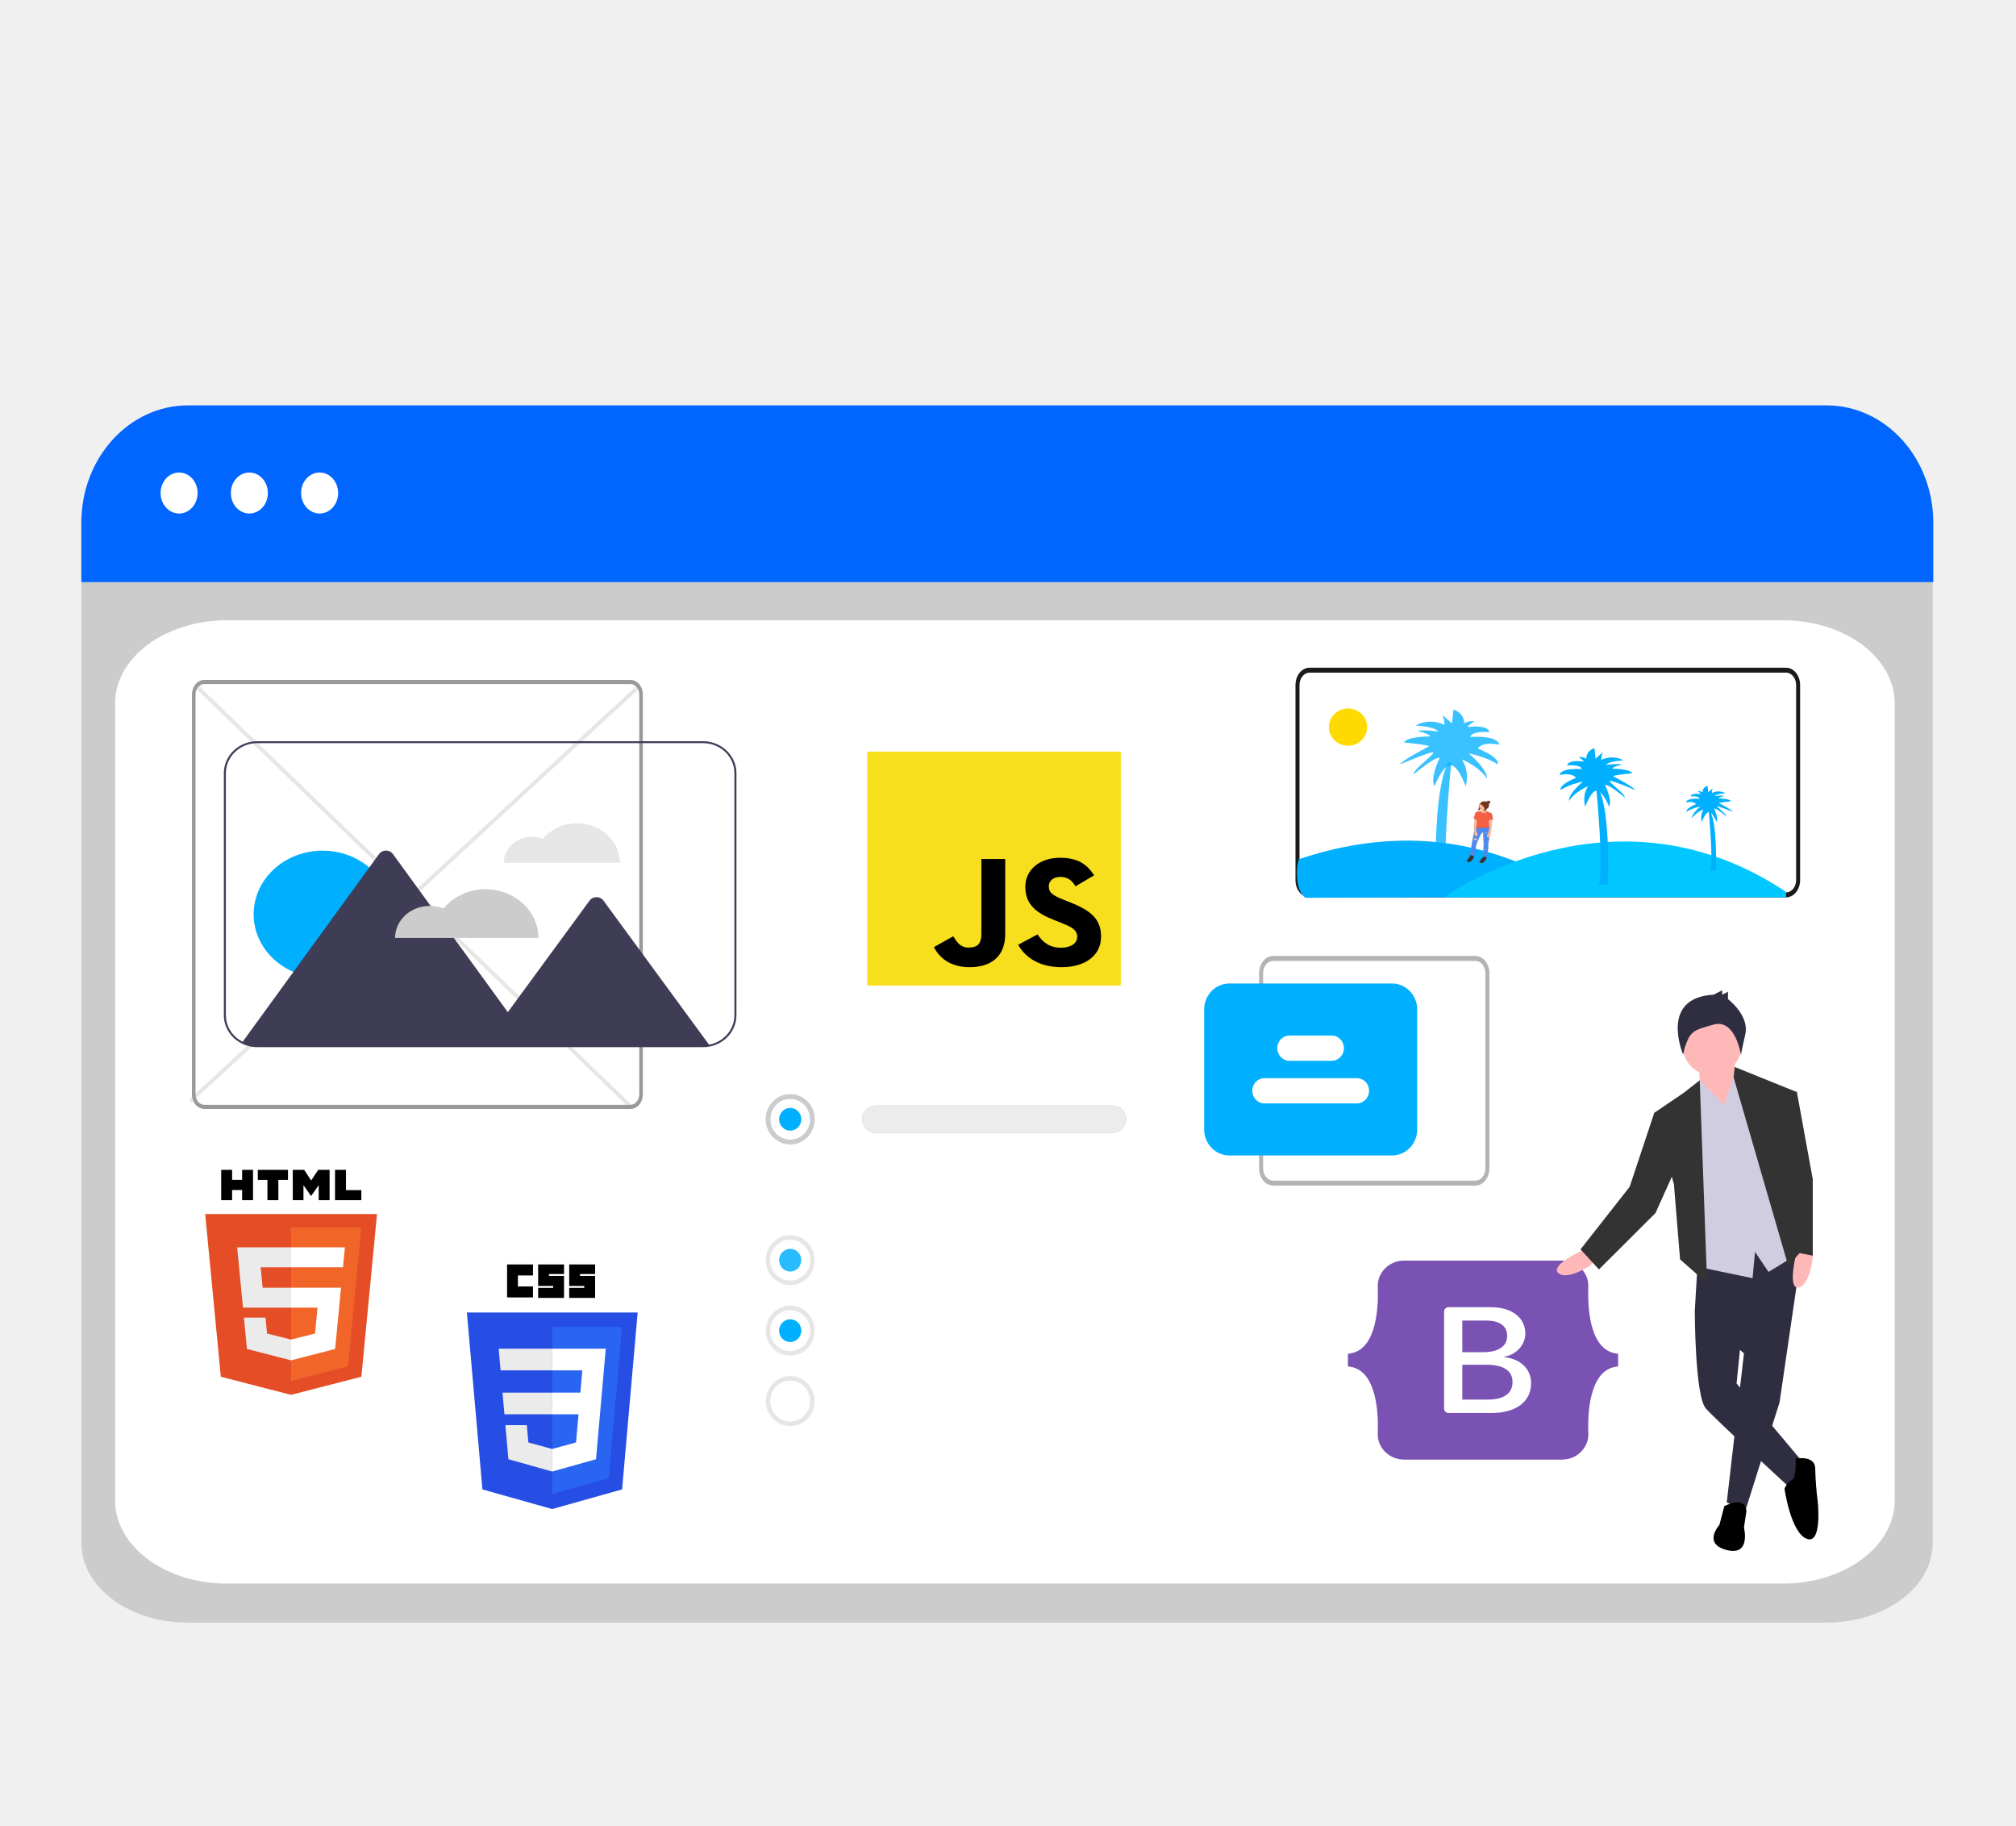
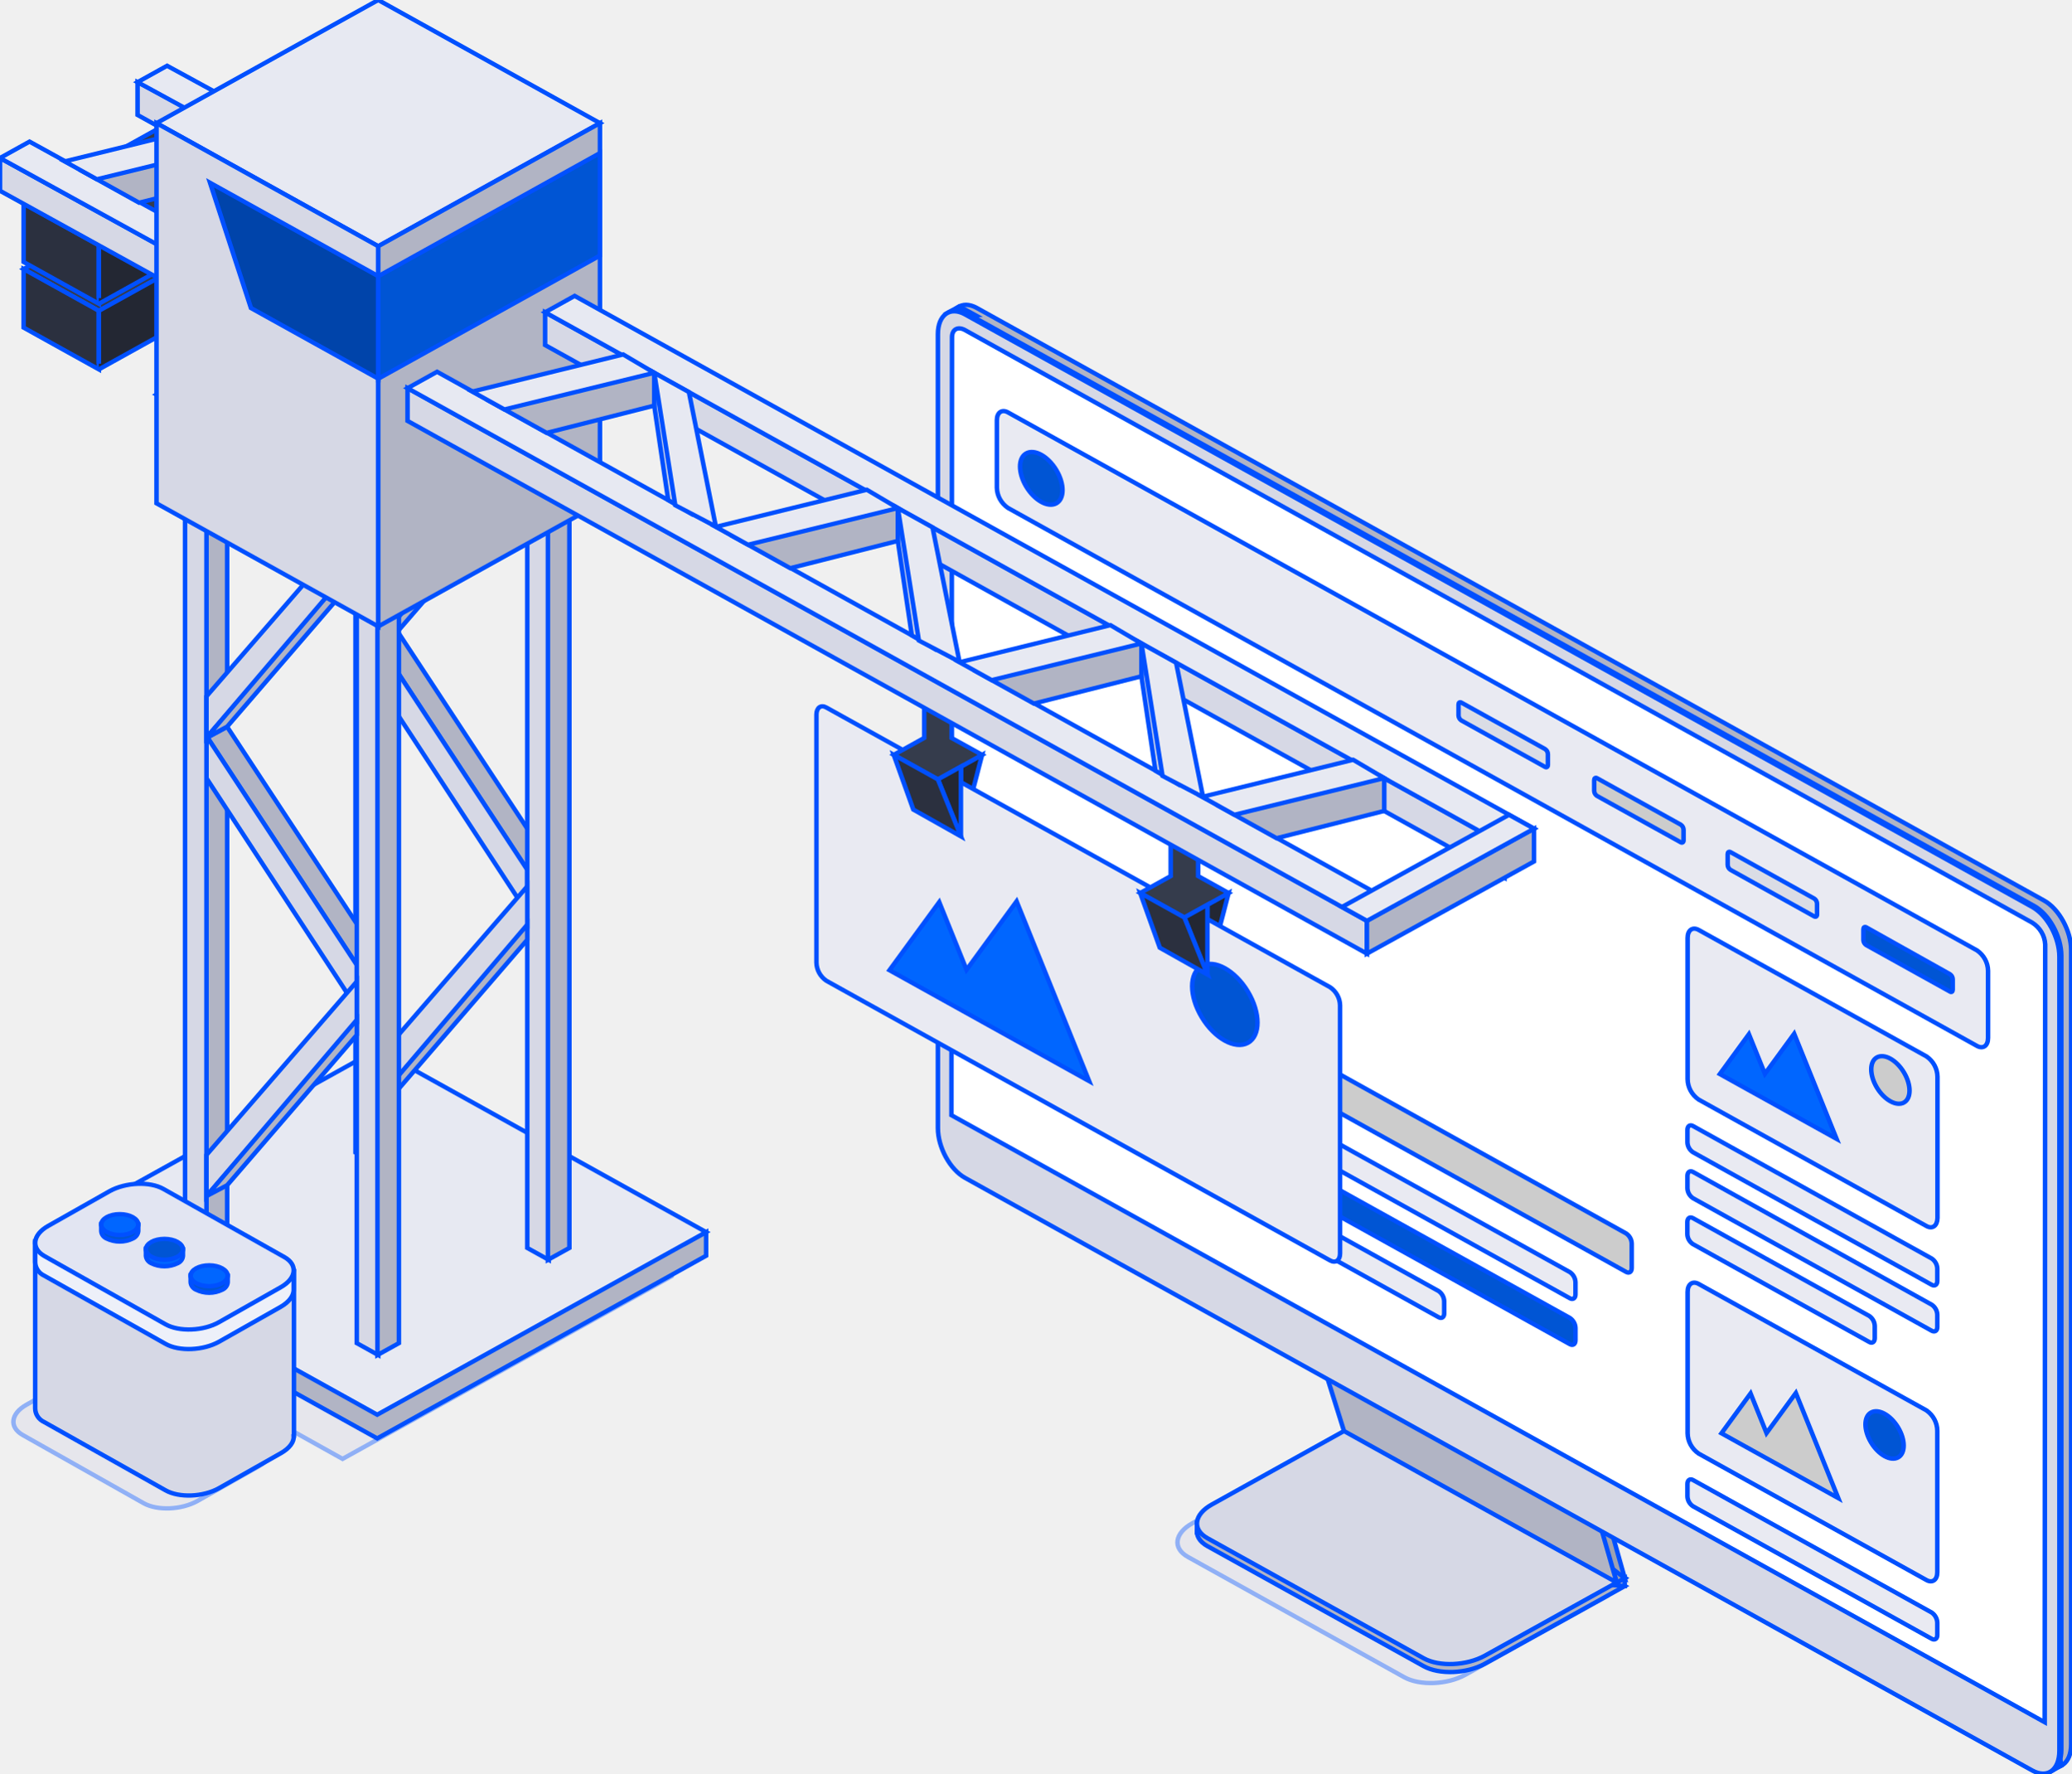
- <svg xmlns="http://www.w3.org/2000/svg" xmlns:xlink="http://www.w3.org/1999/xlink" width="762" height="689.787">
-   <style>.U{opacity:.1}.V{fill:#ccc}.W{fill:#fff}.X{fill:#e6e6e6}.Y{fill:#72351c}.Z{fill:#fdb797}.a{fill:#00b0ff}.b{fill:#f55f44}.c{fill:#ffb8b8}.d{fill:#2f2e41}</style>
-   <defs>
-     <linearGradient y2="215.689" x2="-515.22" y1="240.206" x1="-515.22" id="A" gradientUnits="userSpaceOnUse">
-       <stop offset="0" stop-color="gray" stop-opacity=".25" />
-       <stop offset=".54" stop-color="gray" stop-opacity=".12" />
-       <stop offset="1" stop-color="gray" stop-opacity=".1" />
-     </linearGradient>
-     <path id="B" d="M330.788 367.848a4.989 5.109 0 0 0 0 10.216h89.831a4.989 5.109 0 0 0 .163-10.216q-.082-.001-.163 0z" />
-     <path id="C" d="M298.683 382.433a9.228 9.45 0 1 1 9.228-9.45 9.238 9.461 0 0 1-9.228 9.45zm0-17.182a7.55 7.732 0 1 0 7.55 7.732 7.558 7.741 0 0 0-7.55-7.732z" />
-     <path id="D" d="M203.406 427.853h9.787v3.611h-5.694v.722h5.694v8.305h-9.787V436.7h5.694v-.722h-5.694z" />
-     <path id="E" d="M-517.557 222.888a.172.146 0 0 0 .135.146 2.696 2.295 0 0 1 1.041.443c.572.381-.609-.762-.609-.762l-.396.075-.161.124z" />
-     <path id="F" d="M-517.557 230.641l.604-.022.52.071h-.182z" />
-     <path id="G" d="M-513.487 228.156h.604l.52.044h-.182z" />
-     <path id="H" d="M-517.557 231.053h.604l.52.053h-.182z" />
-     <path id="I" d="M-513.451 228.156h.604l.52.044h-.172z" />
-   </defs>
-   <path d="M690.398 613.201H70.892A40.156 29.944 0 0 1 30.78 583.29V220.46a29.419 21.938 0 0 1 29.385-21.913h640.449a29.928 22.317 0 0 1 29.894 22.292V583.29a40.156 29.944 0 0 1-40.111 29.911z" class="V" />
-   <path d="M85.746 598.449h588.168a42.231 31.391 0 0 0 42.231-31.391V265.804a42.231 31.391 0 0 0-42.231-31.391H85.746a42.231 31.391 0 0 0-42.231 31.391v301.254a42.231 31.391 0 0 0 42.231 31.391z" class="W" />
-   <path d="M730.735 219.98h-700v-22.484a40.306 44.359 0 0 1 40.272-44.295h619.455a40.306 44.359 0 0 1 40.272 44.295z" fill="#06f" />
-   <g class="W">
-     <ellipse ry="7.75" rx="6.997" cy="186.315" cx="67.693" />
-     <ellipse ry="7.75" rx="6.997" cy="186.315" cx="94.251" />
-     <ellipse ry="7.75" rx="6.997" cy="186.315" cx="120.808" />
+ <svg xmlns="http://www.w3.org/2000/svg" width="1213.905" height="1039.37">
+   <style>.S{fill:#d6d8e5}.T{fill:#b1b4c4}.U{fill:#e7e9f2}.V{fill:#0055d4}.W{fill:#232733}.X{fill:#e9eaf2}.Y{fill:#353c4c}.Z{fill:#2b303f}</style>
+   <g stroke="#0050ff" transform="scale(2.650447 2.548645)">
+     <path d="M310.52 385.65L262.7 358c-3.45-2-3-5.47 1-7.77l31-17.89 60.3 34.87-31 17.89c-4 2.29-10 2.54-13.48.55z" opacity=".4" class="S" />
+     <g class="T">
+       <path d="M314.84 383.12L267 355.51c-3.44-2-3-5.47 1-7.77l31-17.89 60.32 34.83-31 17.89c-4.01 2.29-10.03 2.54-13.48.55z" />
+       <path d="M359.28 362.85l-2.79 1.61 2.79.22zm-94.59-12.49l2.86 1.19-2.86.67z" />
+     </g>
+     <path d="M314.84 381.3L267 353.68c-3.44-2-3-5.46 1-7.76L299 328l60.32 34.82-31 17.89c-4.01 2.29-10.03 2.58-13.48.59z" class="S" />
+     <g fill="#9ea1af">
+       <path d="M291.66 303.35l60.97 34.97 6.65 24.53-60.15-34.74z" />
+       <path d="M357.51 363.87l1.77-1-2.63-2.1z" />
+     </g>
+     <g class="T">
+       <path d="M289.74 304.28l60.97 34.97 6.8 24.62-60.31-34.83z" />
+       <path d="M452 405.61L216 269.35c-3.31-1.91-6-7-6-11.46V75.33c0-4.41 2.68-6.44 6-4.53l236 136.26c3.31 1.91 6 7 6 11.45v182.57c0 4.41-2.71 6.44-6 4.53z" />
+       <path d="M455.81 405.98l-1.13-7.75-1.49 9.26zM209.55 71.93l2.58-1.49 3.7 2.11-4 .58c-.06-.02-2.28-1.2-2.28-1.2z" />
+     </g>
+     <path d="M449.82 406.86l-236-136.26c-3.31-1.91-6-7-6-11.46V76.58c0-4.41 2.69-6.44 6-4.53l236 136.26c3.31 1.91 6 7 6 11.45v182.57c-.01 4.41-2.69 6.44-6 4.53z" fill="#e4e7f2" />
+     <path d="M449.4 407.09l-236-136.26c-3.31-1.91-6-7-6-11.45V76.82c0-4.41 2.68-6.44 6-4.53l236 136.26c3.31 1.91 6 7 6 11.45v182.56c0 4.44-2.69 6.44-6 4.53z" class="S" />
+     <path d="M452.15 396L210.39 256.42l.13-178.87c0-1.83 1.29-2.57 2.87-1.66l236 136.26a6.35 6.35 0 0 1 2.87 5z" fill="#fff" />
+     <path d="M437.18 240.5l-214.3-123.72a5.85 5.85 0 0 1-2.44-4.66V96.65c0-1.79 1.09-2.62 2.44-1.84l214.3 123.72a5.85 5.85 0 0 1 2.44 4.67v15.46c0 1.8-1.09 2.62-2.44 1.84zM426 281.91l-50.37-29.08a5.85 5.85 0 0 1-2.44-4.66v-32.51c0-1.8 1.09-2.62 2.44-1.84L426 242.9a5.83 5.83 0 0 1 2.44 4.66v32.51c-.04 1.79-1.13 2.62-2.44 1.84z" class="X" />
+     <path d="M359.61 292.47l-126.36-73a2.9 2.9 0 0 1-1.22-2.33v-5.59c0-.9.54-1.32 1.22-.93l126.36 73a2.93 2.93 0 0 1 1.22 2.33v5.6c0 .89-.55 1.31-1.22.92z" fill="#ccc" />
+     <path d="M347.17 298.53L233.61 233a2.94 2.94 0 0 1-1.22-2.33v-2.79c0-.9.55-1.31 1.22-.92l113.56 65.56a2.93 2.93 0 0 1 1.22 2.33v2.78c0 .87-.55 1.29-1.22.9z" class="X" />
+     <path d="M347.17 309.09l-113.56-65.56a2.93 2.93 0 0 1-1.22-2.33v-2.79c0-.89.55-1.31 1.22-.92l113.56 65.56a2.93 2.93 0 0 1 1.22 2.33v2.79c0 .9-.55 1.31-1.22.92z" class="V" />
+     <path d="M318.14 302.89l-84.53-48.8a2.93 2.93 0 0 1-1.22-2.33V249c0-.9.55-1.31 1.22-.93l84.53 48.8a3 3 0 0 1 1.22 2.34V302c0 .87-.55 1.28-1.22.89zm109.04-7.46l-52.81-30.49a2.9 2.9 0 0 1-1.22-2.33v-2.79c0-.9.54-1.31 1.22-.92l52.81 30.49a2.93 2.93 0 0 1 1.22 2.33v2.79c0 .9-.55 1.31-1.22.92zm0 10.57l-52.81-30.5a2.9 2.9 0 0 1-1.22-2.33v-2.78c0-.9.54-1.32 1.22-.93L427.18 300a2.91 2.91 0 0 1 1.22 2.33v2.78c0 .89-.55 1.27-1.22.89zm-13.83 2.57l-39-22.51a2.9 2.9 0 0 1-1.22-2.33V281c0-.9.54-1.31 1.22-.92l39 22.5a2.92 2.92 0 0 1 1.22 2.33v2.79c0 .85-.57 1.3-1.22.87zM426 363.31l-50.37-29.08a5.85 5.85 0 0 1-2.44-4.66v-32.51c0-1.79 1.09-2.62 2.44-1.84L426 324.3a5.85 5.85 0 0 1 2.4 4.7v32.51c0 1.75-1.09 2.58-2.4 1.8zm1.18 13.52l-52.81-30.49a2.9 2.9 0 0 1-1.22-2.33v-2.78c0-.9.54-1.32 1.22-.93l52.81 30.49a3 3 0 0 1 1.22 2.34v2.78c0 .9-.55 1.31-1.22.92z" class="X" />
+     <ellipse cx="230.26" cy="109.98" rx="3.83" ry="6.64" transform="rotate(330 230.271 109.981)" class="V" />
+     <path d="M341.68 176.35l-18.54-10.7a1.47 1.47 0 0 1-.61-1.17V162c0-.45.27-.66.61-.46l18.54 10.7a1.43 1.43 0 0 1 .61 1.16v2.46c0 .48-.29.69-.61.49z" fill="#dadce5" />
+     <path d="M371.68 193.68L353.14 183a1.46 1.46 0 0 1-.61-1.16v-2.46c0-.45.28-.66.61-.46l18.54 10.7a1.47 1.47 0 0 1 .61 1.17v2.46c0 .41-.29.62-.61.43z" fill="#ccc" />
+     <path d="M401.2 210.72L382.66 200a1.43 1.43 0 0 1-.61-1.16v-2.46c0-.45.27-.65.61-.46l18.54 10.7a1.47 1.47 0 0 1 .61 1.17v2.46c0 .46-.27.66-.61.47z" fill="#dadce5" />
+     <path d="M431.2 228l-18.53-10.7a1.47 1.47 0 0 1-.61-1.17v-2.46c0-.45.27-.65.61-.46L431.2 224a1.43 1.43 0 0 1 .61 1.16v2.46c0 .38-.27.62-.61.38z" class="V" />
+     <path d="M396.75 237.7l-6.47 9.21-3.54-9.11-6.43 9.16 7.06 4.08 5.81 3.35 12.95 7.48z" fill="#06f" />
+     <g fill="#ccc">
+       <ellipse cx="416.37" cy="247.33" rx="3.45" ry="5.97" transform="matrix(.87 -.5 .5 .87 -67.88 241.33)" />
+       <path d="M397.12 320.3l-6.48 9.21-3.53-9.11-6.44 9.16 7.07 4.08 5.81 3.35 12.95 7.48z" />
+     </g>
+     <ellipse cx="416.74" cy="329.93" rx="3.45" ry="5.97" transform="rotate(330 416.774 329.934)" class="V" />
+     <path d="M267 224.07v-16.04l4.68-2.7zm-54.51-31.76v-16.04l4.68-2.71z" class="W" />
+     <path d="M294.14 289.83L182.72 225.5a5.23 5.23 0 0 1-2.18-4.18v-57c0-1.61 1-2.35 2.18-1.65L294.14 227a5.21 5.21 0 0 1 2.19 4.17v57.05c0 1.57-.98 2.31-2.19 1.61z" class="X" />
+     <path d="M224.8 207.25L213.73 223l-6.04-15.57-11 15.65 12.08 6.98 9.92 5.73 22.15 12.79z" fill="#06f" />
+     <ellipse cx="270.85" cy="230.93" rx="5.89" ry="10.21" transform="rotate(330 270.879 230.942)" class="V" />
+     <path d="M271.68 205.33l-6.73-3.89-.01-21.38-6.06-4.55v25.93l-6.74 3.89 9.77 5.64z" class="Y" />
+     <path d="M267 224.07v-15.13-.91l-5.09 2.94z" class="W" />
+     <path d="M256.47 217.91l10.53 6.16-5.09-13.1-9.77-5.64z" class="Z" />
+     <path d="M217.17 173.56l-6.74-3.88v-25.94h-6.06v25.93l-6.74 3.89 9.77 5.65z" class="Y" />
+     <path d="M212.49 192.31v-15.13-.91l-5.09 2.94z" class="W" />
+     <path d="M201.96 186.14l10.53 6.17-5.09-13.1-9.77-5.65z" class="Z" />
+     <path d="M83.41 255.72l-72.73 41.99 65.07 37.74 72.74-41.99v-5.44l-4.72 2.72z" opacity=".4" class="S" />
+     <path d="M83.41 330.74l72.73-42v-5.44l-4.71 2.72-68.02-39.27-68.02 39.27-4.71-2.72v5.44z" class="T" />
+     <path d="M10.68 283.3l72.73-41.99 72.73 41.99-72.73 41.99z" class="U" />
+     <g class="T">
+       <path d="M87.93 265.01V62.2l-4.75 2.74v202.81z" />
+       <path d="M116.77 200.25l4.75-1.94-33.59-53.08-4.37 2.46z" />
+     </g>
+     <g class="S">
+       <path d="M116.59 209.86v-9.88l-33.23-52.63v9.69z" />
+       <path d="M83.36 267.75V64.94l-4.75-2.74v202.81zm37.98 21.93V86.87l-4.75-2.74v202.81z" />
+     </g>
+     <path d="M125.91 286.94V84.13l-4.75 2.74v202.81z" class="T" />
+     <path d="M116.59 213.34v-9.54l-33.23 39.85v9.48z" class="S" />
+     <path d="M87.93 250.63l28.66-34.55v-3.48l-33.23 40.53z" class="T" />
+     <path d="M116.59 107.9v-9.54l-33.23 39.85v9.48z" class="S" />
+     <g class="T">
+       <path d="M87.93 145.18l28.66-34.54v-3.48l-33.23 40.53zm-37.7 141.73V84.1l-4.75 2.74v202.81z" />
+       <path d="M79.07 222.14l4.75-1.93-33.59-53.08-4.37 2.46z" />
+     </g>
+     <g class="S">
+       <path d="M78.89 231.75v-9.87l-33.23-52.64v9.7z" />
+       <path d="M45.66 289.65V86.84l-4.74-2.74v202.81zm37.98 21.92v-202.8l-4.75-2.75v202.81z" />
+     </g>
+     <path d="M88.21 308.83V106.02l-4.75 2.75v202.8z" class="T" />
+     <path d="M78.89 235.24v-9.55l-33.23 39.86v9.48z" class="S" />
+     <path d="M50.23 272.52l28.66-34.54v-3.49l-33.23 40.54z" class="T" />
+     <path d="M78.89 129.8v-9.55L45.66 160.1v9.49z" class="S" />
+     <path d="M50.23 167.08l28.66-34.55v-3.48l-33.23 40.54z" class="T" />
+     <path d="M34.61 90.73l49.03-28.3 49.03 28.3-49.03 28.31z" fill="#d40000" />
+     <path d="M21.86 71.47L5.22 61.86 63.35 28.3l16.64 9.61z" class="Y" />
+     <path d="M5.22 61.86l16.64 9.61v13.46L5.22 75.32z" class="Z" />
+     <path d="M21.86 84.93l58.13-33.56V37.91L21.86 71.47v12.15" class="W" />
+     <path d="M21.86 56.37L5.22 46.76 63.35 13.2l16.64 9.61z" class="Y" />
+     <path d="M5.22 46.76l16.64 9.61v13.47L5.22 60.23z" class="Z" />
+     <path d="M21.86 69.84l58.13-33.56V22.81L21.86 56.37v12.16" class="W" />
+     <path d="M0 43.87v-7.54l36.05 20.55v7.67z" class="S" />
+     <path d="M0 36.33l6.53-3.77 88.21 50.49-6.53 3.77z" class="U" />
+     <path d="M30.42 26.43v-7.55l45.29 24.27v9.48z" class="S" />
+     <path d="M30.42 18.89l6.53-3.77 79.64 45.2-6.53 3.77z" class="U" />
+     <path d="M54.55 40.34l3.1 21.71 4.6 2.86-7.7-32.11z" class="S" />
+     <path d="M62.22 37.23l-7.67-4.43 4.65 30.45 8.98 4.88z" class="U" />
+     <path d="M53.51 32.18l1.04.62v7.54l-23.79 6.27-12.22-7.06z" class="T" />
+     <g class="U">
+       <path d="M21.42 41.22l-7.12-4.11 33.39-8.53 6.86 4.22z" />
+       <path d="M34.61 28.31L83.64 0l49.03 28.31-49.03 28.31z" />
+     </g>
+     <path d="M34.61 28.31l49.03 28.31v87.42l-49.03-28.31z" class="S" />
+     <path d="M132.67 115.73l-49.03 28.31V56.61l49.03-28.3z" class="T" />
+     <path d="M55.49 70.82l-9.05-28.8 37.2 21.48v23.57z" fill="#04a" />
+     <path d="M132.67 58.76L83.64 87.08V63.51l49.03-28.32z" class="V" />
+     <path d="M90.12 96.78v-7.54l212.15 122.49v7.54z" class="S" />
+     <path d="M90.12 89.25l6.53-3.77L308.8 207.96l-6.53 3.77z" class="U" />
+     <path d="M120.54 79.34V71.8l212.15 122.49v7.54z" class="S" />
+     <path d="M120.54 71.8l6.53-3.77 212.15 122.49-6.53 3.77z" class="U" />
+     <path d="M302.27 219.27v-7.55l36.95-21.18v7.54z" class="T" />
+     <path d="M302.29 211.73l-5.53-3.19 36.93-21.19 5.53 3.19z" class="U" />
+     <path d="M305.05 178.3l1.05.62v7.54l-23.8 6.27-12.22-7.06z" class="T" />
+     <path d="M272.97 187.34l-7.12-4.12 33.38-8.52 6.87 4.22z" class="U" />
+     <path d="M252.41 155.5l3.1 21.71 4.6 2.85-7.7-32.1z" class="S" />
+     <path d="M260.08 152.39l-7.67-4.43 4.66 30.45 8.97 4.88z" class="U" />
+     <path d="M251.37 147.34l1.04.62v7.54l-23.79 6.27-12.22-7.06z" class="T" />
+     <path d="M219.29 156.38l-7.12-4.11 33.38-8.53 6.86 4.22z" class="U" />
+     <path d="M198.54 124.37l3.09 21.71 4.61 2.86-7.7-32.11z" class="S" />
+     <path d="M206.21 121.26l-7.67-4.43 4.65 30.45 8.98 4.88z" class="U" />
+     <path d="M197.5 116.21l1.04.62v7.54l-23.79 6.27-12.22-7.06z" class="T" />
+     <path d="M165.41 125.25l-7.12-4.11 33.39-8.53 6.86 4.22z" class="U" />
+     <path d="M144.67 93.26l3.09 21.71 4.61 2.85-7.7-32.1z" class="S" />
+     <path d="M152.34 90.15l-7.67-4.43 4.65 30.45 8.97 4.88z" class="U" />
+     <path d="M143.63 85.1l1.04.62v7.54l-23.79 6.27-12.22-7.06z" class="T" />
+     <path d="M111.54 94.14l-7.12-4.11 33.38-8.53 6.87 4.22z" class="U" />
+     <g class="S">
+       <path d="M31.75 345.63L5 329.94c-3-1.78-2.66-4.89.85-6.94l13.6-8c3.51-2 8.81-2.27 11.85-.49l26.79 15.69c3 1.77 2.65 4.88-.85 6.94l-13.6 8c-3.55 2.05-8.86 2.27-11.89.49z" opacity=".4" />
+       <path d="M65 330.16v-37.93L7.78 285.7v38.17h0a3.51 3.51 0 0 0 2 3.11l26.82 15.69c3 1.78 8.35 1.56 11.85-.5l13.6-8c2-1.16 3-2.65 2.9-4z" />
+     </g>
+     <path d="M64.94 296.37v-4.14h-4.4l-24.42-14.32c-3-1.78-8.35-1.55-11.85.5l-13.6 8a7.21 7.21 0 0 0-.71.46l-2.18-1.17v4.52h0a3.53 3.53 0 0 0 2 3.1L36.6 309c3 1.78 8.35 1.55 11.85-.5l13.6-8c2-1.19 3-2.73 2.89-4.17z" fill="#edf0f9" />
+     <path d="M36.6 304.5L9.82 288.81c-3-1.78-2.66-4.89.85-6.94l13.6-8c3.5-2 8.81-2.28 11.85-.5l26.79 15.69c3 1.78 2.65 4.89-.86 6.94l-13.6 8c-3.45 2.05-8.81 2.28-11.85.5z" fill="#e2e5f2" />
+     <path d="M30.57 283.08v-1.51h-.91l-.29-.18a6.3 6.3 0 0 0-5.79 0 2.93 2.93 0 0 0-.48.34l-.71-.16v1.51a2 2 0 0 0 1.19 1.7 6.36 6.36 0 0 0 5.79 0 2.08 2.08 0 0 0 1.2-1.7z" class="V" />
+     <g fill="#06f">
+       <ellipse cx="26.48" cy="281.57" rx="4.09" ry="2.4" />
+       <path d="M40.45 288.77v-1.51h-.91l-.28-.18a6.3 6.3 0 0 0-5.79 0 2.64 2.64 0 0 0-.49.34l-.71-.16v1.51a2.08 2.08 0 0 0 1.2 1.7 6.36 6.36 0 0 0 5.79 0 2 2 0 0 0 1.19-1.7z" />
+     </g>
+     <g class="V">
+       <ellipse cx="36.36" cy="287.26" rx="4.09" ry="2.4" />
+       <path d="M50.35 294.85v-1.51h-.92l-.28-.18a6.3 6.3 0 0 0-5.79 0 3.23 3.23 0 0 0-.49.34l-.71-.16v1.51a2.06 2.06 0 0 0 1.2 1.7 6.3 6.3 0 0 0 5.79 0 2.06 2.06 0 0 0 1.2-1.7z" />
+     </g>
+     <ellipse cx="46.25" cy="293.34" rx="4.09" ry="2.4" fill="#06f" />
  </g>
-   <g class="X">
-     <path d="M74.411 260.531l.849-1.224 163.83 158.565-.849 1.224z" />
-     <path d="M71.492 415.463l169.277-156.45.88 1.198-169.277 156.45z" />
-   </g>
-   <path fill="#1a1a1a" d="M675.105 339.125H494.959a5.304 6.539 0 0 1-5.298-6.532v-73.718a5.304 6.539 0 0 1 5.298-6.532h180.145a5.304 6.539 0 0 1 5.298 6.532v73.718a5.304 6.539 0 0 1-5.298 6.532zM494.96 254.209a3.789 4.671 0 0 0-3.785 4.666v73.718a3.789 4.671 0 0 0 3.785 4.666h180.145a3.789 4.671 0 0 0 3.785-4.666v-73.718a3.789 4.671 0 0 0-3.785-4.666z" />
-   <path fill="#b3b3b3" d="M557.66 448.05h-76.448a5.305 6.54 0 0 1-5.298-6.532V367.8a5.304 6.539 0 0 1 5.298-6.532h76.448a5.304 6.539 0 0 1 5.298 6.532v73.718a5.305 6.54 0 0 1-5.298 6.532zm-76.448-84.916a3.789 4.671 0 0 0-3.785 4.666v73.718a3.789 4.671 0 0 0 3.785 4.666h76.448a3.789 4.671 0 0 0 3.785-4.666V367.8a3.789 4.671 0 0 0-3.785-4.666z" />
-   <path fill="#999" d="M238.241 419.097H77.288a4.739 5.49 0 0 1-4.734-5.484V262.421a4.739 5.49 0 0 1 4.734-5.484h160.953a4.739 5.49 0 0 1 4.734 5.484v151.192a4.74 5.49 0 0 1-4.734 5.484zM77.288 258.504a3.385 3.922 0 0 0-3.381 3.917v151.192a3.385 3.922 0 0 0 3.381 3.917h160.953a3.385 3.922 0 0 0 3.381-3.917V262.421a3.385 3.922 0 0 0-3.381-3.917z" />
-   <g class="W">
-     <path d="M507.622 420.591h-38.379c-.048.001-.096-.002-.143-.01l18.152-30.282a1.28 1.28 0 0 1 1.106-.621 1.28 1.28 0 0 1 1.106.621l12.766 21.294z" />
-     <ellipse cy="391.995" cx="503.972" rx="5.686" ry="5.476" />
-   </g>
-   <use xlink:href="#B" y="50" class="X" />
-   <use xlink:href="#B" fill="#ececec" y="50" />
-   <use xlink:href="#B" y="50" class="V" />
-   <use xlink:href="#B" y="50" class="X" />
-   <use xlink:href="#B" y="50" class="V" />
-   <use xlink:href="#B" fill="#ececec" y="50" />
-   <use xlink:href="#C" y="50" class="X" />
-   <use xlink:href="#C" y="50" class="V" />
-   <g transform="translate(0 50)" class="X">
-     <use xlink:href="#C" y="53.237" />
-     <use xlink:href="#C" y="79.869" />
-     <use xlink:href="#C" y="106.501" />
-   </g>
-   <use xlink:href="#C" y="50" class="V" />
-   <g class="a">
-     <ellipse cy="422.983" cx="298.683" rx="4.194" ry="4.295" />
-     <ellipse cy="476.247" cx="298.683" rx="4.194" ry="4.295" opacity=".843" />
-     <ellipse cy="502.879" cx="298.683" rx="4.194" ry="4.295" />
-     <path d="M526.18 436.661h-61.547c-5.239-.006-9.485-4.407-9.491-9.838V381.51c.006-5.431 4.252-9.832 9.491-9.838h61.547c5.239.006 9.485 4.407 9.491 9.838v45.313c-.006 5.431-4.252 9.832-9.491 9.838z" />
-   </g>
-   <path d="M503.432 400.888h-16.106a4.602 4.77 0 0 1 0-9.539h16.106a4.602 4.77 0 0 1 0 9.539zm9.518 16.098h-35.087a4.602 4.77 0 0 1 0-9.539h35.087a4.602 4.77 0 0 1 0 9.539z" class="W" />
-   <path fill-rule="evenodd" fill="#7952b3" d="M530.704 476.394c-5.827 0-10.138 4.715-9.945 9.828.185 4.912-.056 11.274-1.788 16.463-1.739 5.203-4.677 8.5-9.477 8.923v4.778c4.8.424 7.738 3.72 9.477 8.923 1.733 5.188 1.973 11.55 1.788 16.463-.193 5.112 4.118 9.828 9.946 9.828h59.702c5.826 0 10.137-4.715 9.944-9.828-.185-4.912.056-11.274 1.788-16.463 1.739-5.204 4.67-8.5 9.47-8.923v-4.778c-4.8-.424-7.731-3.719-9.47-8.923-1.733-5.188-1.973-11.55-1.788-16.463.193-5.112-4.117-9.828-9.944-9.828zm48.02 46.294c0 7.04-5.68 11.31-15.107 11.31H547.57a1.731 1.6 0 0 1-1.731-1.6v-36.802a1.731 1.6 0 0 1 1.731-1.6h15.955c7.86 0 13.019 3.936 13.019 9.98 0 4.242-3.47 8.039-7.891 8.704v.221c6.018.61 10.071 4.464 10.071 9.787zm-16.856-23.62h-9.149v11.948h7.706c5.957 0 9.242-2.218 9.242-6.182 0-3.715-2.825-5.766-7.799-5.766zm-9.149 16.689v13.167h9.486c6.203 0 9.488-2.301 9.488-6.625s-3.378-6.543-9.887-6.543h-9.087z" />
-   <path fill="#f7df1e" d="M327.79 284.053h95.844v88.39H327.79z" />
-   <path d="M352.99 357.918l7.335-4.094c1.415 2.314 2.702 4.271 5.79 4.271 2.96 0 4.826-1.068 4.826-5.221v-28.243h9.007v28.36c0 8.603-5.468 12.519-13.446 12.519-7.205 0-11.388-3.441-13.511-7.595m31.848-.887l7.334-3.916c1.931 2.908 4.44 5.043 8.879 5.043 3.732 0 6.112-1.721 6.112-4.094 0-2.848-2.445-3.857-6.562-5.518l-2.251-.891c-6.498-2.551-10.809-5.755-10.809-12.519 0-6.23 5.147-10.977 13.189-10.977 5.726 0 9.843 1.84 12.803 6.646l-7.013 4.153c-1.544-2.551-3.216-3.56-5.79-3.56-2.638 0-4.311 1.543-4.311 3.56 0 2.492 1.673 3.501 5.533 5.044l2.252.89c7.656 3.026 11.967 6.111 11.967 13.053 0 7.476-6.369 11.57-14.926 11.57-8.364 0-13.768-3.678-16.405-8.485" />
-   <path fill="#e44d26" d="M142.505 458.805l-5.917 61.482-26.597 6.839-26.524-6.83-5.911-61.492z" />
-   <path fill="#f16529" d="M110.032 521.898l21.491-5.527 5.056-52.539h-26.548z" />
-   <path d="M98.529 478.916h11.502v-7.542H89.643l2.193 22.806h18.195v-7.542H99.272zm1.833 19.035H92.2l1.139 11.842 16.655 4.289.037-.01v-7.847l-.036.009-9.055-2.268-.579-6.015z" fill="#ebebeb" />
-   <path d="M83.6 442.094h4.132v3.787h3.78v-3.787h4.132v11.467h-4.132v-3.84h-3.78v3.84H83.6zm17.478 3.803H97.44v-3.803h11.409v3.803h-3.639v7.664h-4.132zm9.582-3.803h4.309l2.65 4.029 2.648-4.029h4.31v11.467h-4.115v-5.684l-2.843 4.077h-.071l-2.845-4.077v5.684h-4.043zm15.973 0h4.133v7.676h5.811v3.79h-9.944z" />
-   <path d="M110.003 494.181h10.012l-.944 9.781-9.068 2.27v7.846l16.669-4.285 2.231-23.154h-18.9zm0-15.283v.018h19.64l.728-7.542h-20.368v7.523z" class="W" />
-   <path fill="#264de4" d="M208.705 570.294l-26.359-7.425-5.874-66.85h64.546l-5.88 66.839z" />
-   <path fill="#2965f1" d="M230.103 558.603l5.025-57.117h-26.384v63.125z" />
-   <path d="M189.938 526.28l.724 8.199h18.083v-8.199zm-1.455-16.595l.735 8.199h19.527v-8.199zm20.262 37.888l-.035.01-8.999-2.466-.575-6.539h-8.112l1.132 12.873 16.552 4.662.037-.01z" fill="#ebebeb" />
-   <path d="M191.662 477.853h9.787v4.153h-5.694v4.153h5.694v4.153h-9.787z" />
-   <use xlink:href="#D" y="50" />
-   <use xlink:href="#D" x="11.745" y="50" />
-   <path d="M227.5 526.28l1.459-16.595h-20.242v8.199h11.386l-.735 8.396h-10.651v8.199h9.95l-.938 10.633-9.012 2.468v8.53l16.565-4.658 2.02-22.97z" class="W" />
-   <g transform="matrix(.975961 0 0 .994743 1062.233 87.61757)">
-     <path d="M-476.187 252.618l-106.662.397c-5.116-3.695-2.841-16.255-2.117-14.791 26.705-8.803 67.267-13.879 108.779 14.394z" class="a" />
-     <path fill="#00c7ff" d="M-396.663 250.776v2.06h-131.83v-.439s64.87-45.657 131.83-1.62z" />
-     <ellipse fill="#ffda00" cy="188.156" cx="-566.32" rx="7.405" ry="7.088" />
-     <g class="a">
-       <path d="M-527.545 249.35h-4.724s-1.476-36.433 4.724-47.677h1.181s-4.134 41.222-1.181 47.677z" opacity=".775" />
-       <path d="M-530.793 199.799s-3.838 7.496-2.067 10.827c0 0 2.657-6.871 5.754-7.912s6.345 7.912 6.345 7.912 1.772-5.622-1.476-10.189c0 0 6.496 2.499 9.744 7.288 0 0 .591-3.101-7.086-9.578 0 0 6.791 1.249 11.22 4.164 0 0 1.476-2.29-7.677-6.038 0 0 1.181-2.707 8.267-1.458 0 0 0-3.544-11.22-2.915 0 0 0-2.29 7.381-1.874 0 0 0-2.915-8.562-1.874 0 0 1.771-1.874 2.953-2.29a5.937 4.186 0 0 0-4.134.833s.295-3.748-4.134-5.205l-.591 5.205s-4.963-4.124-3.838-3.331c.295.208 1.181 2.707.886 3.956 0 0-5.026-2.915-11.22.208 0 0 7.677.416 8.858 2.29 0 0-6.495-.833-7.972-.208 0 0 5.026 1.249 4.724 2.082 0 0-8.858 0-10.051 2.29 0 0 9.153.833 9.744 1.458 0 0-10.629 5.414-11.22 6.871 0 0 10.924-4.581 12.696-4.581s-7.972 6.645-7.381 8.329c.025-.013 8.022-6.676 10.058-6.26z" opacity=".775" />
-       <path d="M-469.279 247.985h3.606s1.131-27.834-3.606-36.424h-.905s3.166 31.485.905 36.424z" />
-       <path d="M-466.798 210.13s2.934 5.728 1.577 8.271c0 0-2.029-5.25-4.397-6.043s-4.85 6.043-4.85 6.043-1.351-4.293 1.131-7.793a19.606 13.826 0 0 0-7.444 5.569s-.452-2.388 5.415-7.319c0 0-5.189.952-8.569 3.181 0 0-1.131-1.75 5.868-4.612 0 0-.905-2.069-6.313-1.112 0 0 0-2.702 8.569-2.215 0 0 0-1.75-5.654-1.431 0 0 0-2.215 6.54-1.431 0 0-1.351-1.431-2.255-1.75a4.536 3.199 0 0 1 3.141.638s-.226-2.862 3.141-3.987l.452 3.987 2.934-2.543a9.894 6.977 0 0 0-.678 3.021s3.832-2.215 8.569.159c0 0-5.868.319-6.766 1.75 0 0 4.963-.638 6.087-.159 0 0-3.832.952-3.606 1.59 0 0 6.766 0 7.67 1.75 0 0-6.992.638-7.444 1.112 0 0 8.123 4.138 8.569 5.25 0 0-8.343-3.5-9.7-3.5s6.087 5.09 5.654 6.362c.031-.018-6.056-5.099-7.639-4.789zm40.696 32.415h2.236s.697-17.238-2.236-22.558h-.559s1.954 19.515.559 22.558z" />
-       <path d="M-424.563 219.101s1.815 3.544.98 5.121c0 0-1.256-3.252-2.726-3.743s-3.003 3.743-3.003 3.743-.836-2.658.697-4.829a12.143 8.563 0 0 0-4.611 3.447s-.276-1.48 3.355-4.532a14.172 9.994 0 0 0-5.308 1.971s-.697-1.085 3.631-2.857c0 0-.559-1.28-3.914-.691 0 0 0-1.675 5.308-1.378 0 0 0-1.085-3.493-.886 0 0 0-1.378 4.052-.886a6.138 4.328 0 0 0-1.395-1.085 2.808 1.98 0 0 1 1.954.394s-.138-1.772 1.954-2.463l.276 2.463 1.815-1.577a6.125 4.319 0 0 0-.421 1.87 4.353 3.07 0 0 1 5.308.097s-3.631.195-4.19 1.085c0 0 3.072-.394 3.769-.097 0 0-2.375.589-2.236.983 0 0 4.19 0 4.749 1.085 0 0-4.328.394-4.611.691 0 0 5.026 2.561 5.308 3.252l-6.006-2.166c-.836 0 3.769 3.154 3.493 3.938.013.005-3.763-3.15-4.737-2.95z" />
-     </g>
-     <path fill="url(#A)" d="M-509.954 223.052h0l-.39-1.772a1.129.961 0 0 0-.354-.696l-1.806-.753a2.045 1.741 0 0 1-.323-.443l.031-.04a1.082.921 0 0 0 .208-.359.718.611 0 0 0 0-.102h.026a.671.571 0 0 0 .744-.443v-.04a.671.571 0 0 1-.609.443 1.842 1.568 0 0 0 .817-1.302v-.066a.666.567 0 0 0 .307-.381v-.04a.666.567 0 0 1-.317.354 1.832 1.559 0 0 0-.115-.443h.047a.671.571 0 0 0 .671-.571v-.04a.671.571 0 0 1-.666.532h-.083v-.027a1.098.935 0 0 0 .77-.758v-.04a.666.567 0 0 1-.135.306.671.571 0 0 0-1.322-.168l-.12-.058a.671.571 0 0 1 .604-.416h-.047a.671.571 0 0 0-.64.385 1.842 1.568 0 0 0-2.321.567c-.14.089-.323.217-.317.328a1.275 1.085 0 0 0-.161.168 2.55 2.171 0 0 0-.208 1.183 1.473 1.254 0 0 1-.479 1.085.635.54 0 0 0 .489 0 1.884 1.604 0 0 0 .432-.217.968.824 0 0 0 .307-.253v-.022a1.52 1.294 0 0 0 .276.124c.037.266.047.571-.094.673h0l.026-.049a1.691 1.44 0 0 1-1.171.284 1.462 1.245 0 0 0-1.212.665l-.567 2.016v.071a.182.155 0 0 0 .135.111l.177.04a3.674 3.128 0 0 1-.12 1.023 10.268 8.741 0 0 0-.203 1.506c.041.253.115 1.568.151 2.193a7.629 6.495 0 0 0-.151.647l-.838 4.279-.593 4.461-.109.598s-1.702 1.816-1.202 2.073 1.27.368 2.004-.598a1.837 1.564 0 0 1 .468-.598.687.585 0 0 0 .234-.501l-.052-.443.088.027h.052s.838-2.344.744-3.987c0 0 1.561-4.705 2.732-5.445v-.031l.109-.044.25 4.559-.255 5.024-.057.301s-1.702 1.816-1.202 2.073 1.27.368 2.004-.598a1.837 1.564 0 0 1 .468-.598.687.585 0 0 0 .234-.501l-.078-.665c.291-.846 1.041-3.283.734-4.696l.52-3.004c.52-.501.453-1.772.453-1.772.411-.731.521-3.597.521-3.597l.104-1.418a1.384 1.178 0 0 1 .234 0h.083v-.027a.156.133 0 0 0 .037-.04h.031v-.036zm-1.457 2.88l-.156-.292h-.042v-.036a.203.173 0 0 1 0-.036v-.036a1.436 1.223 0 0 0 .062-.146.651.554 0 0 0 .099-.306 3.404 2.897 0 0 1 .037.851zm-.156-1.214l-.104-.948.031-.075.14 1.205zm-4.934.128a.39.332 0 0 0-.094.257v.031a1.265 1.077 0 0 0 .047.284l-.161.594v-1.134a2.946 2.507 0 0 0 .281-.381.729.62 0 0 1-.073.35z" />
-     <path d="M-515.449 217.528a2.456 2.091 0 0 0-.203 1.139 1.421 1.209 0 0 1-.463 1.046.614.523 0 0 0 .473 0 1.816 1.546 0 0 0 .416-.208.932.793 0 0 0 .297-.244 1.103.939 0 0 0 .068-.483 6.016 5.121 0 0 1 .089-.864c.031-.177.229-.66 0-.753s-.578.235-.677.368z" class="Y" />
-     <path d="M-518.889 236.36l-.161.886s-1.639 1.772-1.155 1.998 1.223.354 1.931-.576a1.769 1.506 0 0 1 .448-.576h0a.661.563 0 0 0 .224-.483l-.161-1.351zm4.933.35l-.161.886s-1.639 1.772-1.155 1.998 1.223.354 1.931-.576a1.769 1.506 0 0 1 .447-.576h0a.661.563 0 0 0 .224-.483l-.161-1.351z" fill="#333" />
-     <path fill="#4d8af0" d="M-516.511 226.118s-.77.474-1.041 2.122l-.807 4.124s-.682 3.739-.557 4.457l1.364.399s.807-2.259.718-3.832c0 0 1.639-4.971 2.789-5.316l.245 4.39-.26 4.94 1.166.199s1.181-3.145.807-4.811l.609-3.544s.697-1.892-.271-3.544z" />
-     <path d="M-514.164 228.138v-.075c-1.15.35-2.789 5.316-2.789 5.316-.028 1.286-.264 2.562-.703 3.792l.146.044s.807-2.259.718-3.832c-.005.004 1.494-4.514 2.628-5.245zm2.462-2.414h-.156c.56 1.111.651 2.352.26 3.513l-.609 3.544c.359 1.577-.687 4.479-.796 4.785l.151.027s1.181-3.145.807-4.811l.609-3.544s.703-1.883-.265-3.513z" class="U" />
-     <use xlink:href="#E" class="b" />
-     <use xlink:href="#E" class="U" />
-     <path d="M-511.926 223.898a3.643 3.101 0 0 1 1.624-.545.151.128 0 0 0 .151-.128h0s-1.363-.456-1.775.673z" class="b" />
-     <path d="M-510.152 223.221s-1.363-.443-1.775.673c0 0 1.004-.656 1.702-.549" class="U" />
-     <ellipse cy="217.882" cx="-513.508" rx="1.775" ry="1.511" class="Y" />
-     <path d="M-514.731 218.941s.25.886 0 1.068-.755.518-.375.78 1.738.704 2.191.487.968-.151.843-.594-1.114-.35-1.129-2.552z" class="Z" />
-     <path d="M-517.245 222.623a6.495 5.529 0 0 1-.109 1.435 9.888 8.417 0 0 0-.198 1.449c.052.319.161 2.428.161 2.428s-.198 1.847.859 1.679-.161-2.109-.161-2.109l.052-2.521a2.763 2.352 0 0 0 .52-1.13c.078-.607-1.124-1.232-1.124-1.232z" class="U" />
-     <path d="M-517.26 222.623a6.495 5.529 0 0 1-.109 1.435 9.888 8.417 0 0 0-.198 1.449c.052.319.161 2.428.161 2.428s-.198 1.847.859 1.679-.161-2.109-.161-2.109l.052-2.521a2.763 2.352 0 0 0 .52-1.13c.073-.607-1.124-1.232-1.124-1.232z" class="Z" />
-     <path d="M-510.5 222.76l-.146 1.971s-.089 2.764-.484 3.464c0 0 .109 1.94-.952 1.892s.177-2.122.177-2.122.567-2.157.276-2.84l-.276-2.366z" class="U" />
-     <path d="M-510.485 222.76l-.146 1.971s-.088 2.764-.484 3.464c0 0 .109 1.94-.952 1.892s.177-2.122.177-2.122.567-2.157.276-2.84l-.276-2.366z" class="Z" />
-     <path d="M-513.925 220.851s.859.337 1.327-.665l1.743.727a1.088.926 0 0 1 .338.673l.375 1.71s-1.275-.368-1.671.642l.109.961a1.218 1.037 0 0 1-.057.718.187.159 0 0 0 0 .128.552.47 0 0 1-.52.611 10.58 9.006 0 0 0-1.4.093c-.375.093-1.509-.182-1.884 0s-1.166-.137-1.166-.137l.213-.78s-.146-.381.037-.518.073-1.329-.089-1.666c0 0-.645-.518-1.041-.443l.52-1.971a1.405 1.196 0 0 1 1.166-.642 1.634 1.391 0 0 0 1.129-.275s-.39.727.869.833z" class="U" />
-     <path d="M-513.836 220.815c.234.053.859.111 1.233-.691l1.743.727a1.088.926 0 0 1 .338.673l.375 1.71s-1.275-.368-1.671.642l.109.961.073.19a.64.545 0 0 1-.089.487.203.173 0 0 0-.036.177.552.47 0 0 1-.52.611 10.58 9.006 0 0 0-1.4.093c-.375.093-1.509-.182-1.884 0s-1.166-.137-1.166-.137l.213-.78s-.146-.381.036-.518.073-1.329-.088-1.666c0 0-.645-.518-1.041-.443l.52-1.971a1.405 1.196 0 0 1 1.166-.642 1.634 1.391 0 0 0 1.129-.275s-.422.656.687.797z" class="U" />
-     <path d="M-513.836 220.846c.234.053.859.111 1.233-.691l1.743.727a1.088.926 0 0 1 .338.673l.375 1.71s-1.275-.368-1.671.642l.109.961a1.218 1.037 0 0 1-.057.718.187.159 0 0 0 0 .128.552.47 0 0 1-.521.611 10.58 9.006 0 0 0-1.4.093c-.375.093-1.509-.182-1.884 0s-1.166-.137-1.166-.137l.213-.78s-.146-.381.036-.518.073-1.329-.089-1.666c0 0-.645-.518-1.041-.443l.52-1.971a1.405 1.196 0 0 1 1.166-.642 1.634 1.391 0 0 0 1.129-.275s-.422.656.687.797z" class="b" />
-     <path d="M-513.175 218.21l-1.525.811a4.954 4.217 0 0 1 .089.443 1.468 1.249 0 0 0 .546.089 1.561 1.329 0 0 0 .989-.381 5.928 5.046 0 0 1-.099-.961z" class="U" />
-     <ellipse cy="218.201" cx="-514.096" rx="1.473" ry="1.254" class="Z" />
-     <g class="Y">
-       <ellipse cy="216.691" cx="-511.926" rx=".645" ry=".549" />
-       <path d="M-511.801 217.271a.645.549 0 0 1-.645-.509v.04a.646.549 0 1 0 1.291 0v-.04a.645.549 0 0 1-.645.509z" />
-       <path d="M-512.171 217.794a.645.549 0 0 1-.52-.602v.036a.646.55 0 1 0 1.27.199v-.04a.645.549 0 0 1-.749.408zm-.499 1.329a.645.549 0 0 1-.52-.602v.036a.646.55 0 0 0 1.27.199v-.04a.645.549 0 0 1-.749.408z" />
-       <path d="M-511.801 216.979a.645.549 0 0 1-.645-.514v.04a.646.549 0 1 0 1.291 0v-.04a.645.549 0 0 1-.645.514z" />
-       <path d="M-512.702 216.682a.645.549 0 0 1 .609-.545h-.047a.646.55 0 0 0 0 1.099h.047a.645.549 0 0 1-.609-.554z" />
-     </g>
-     <path d="M-512.051 221.865a2.326 1.98 0 0 1 0 .824s-.089.718.052.842m-4.413-1.498a2.326 1.98 0 0 1 0 .824s-.088.718.053.842m-.09 1.28a.64.545 0 0 0 .432 0 .895.762 0 0 1 .52 0m-.733-1.081a3.721 3.168 0 0 0 1.488-.199s1.832.381 2.352.106" class="U" />
-     <rect ry=".297" rx=".349" height=".594" width="1.129" y="230.482" x="-517.562" class="Z" />
-     <g fill="#f0e4e4">
-       <use xlink:href="#F" />
-       <use xlink:href="#G" />
-       <use xlink:href="#G" y=".106" />
-       <use xlink:href="#G" y=".217" />
-       <use xlink:href="#G" y=".323" />
-       <use xlink:href="#H" />
-       <use xlink:href="#H" y="-.053" />
-       <use xlink:href="#H" y="-.106" />
-       <use xlink:href="#H" y="-.159" />
-       <use xlink:href="#F" y="-.08" />
-       <use xlink:href="#F" y="-.173" />
-     </g>
-     <path d="M-513.846 217.399a3.56 3.03 0 0 0 .208 1.382 1.931 1.644 0 0 1-.078 1.329.52.443 0 0 0 .458-.097 1.775 1.511 0 0 0 .333-.332 1.041.886 0 0 0 .203-.346 1.608 1.369 0 0 0-.104-.585 8.847 7.531 0 0 1-.219-1.032c-.031-.213 0-.824-.281-.886s-.468.39-.52.567z" class="U" />
-     <path d="M-513.81 217.386a3.56 3.03 0 0 0 .208 1.382 1.931 1.644 0 0 1-.078 1.329.52.443 0 0 0 .458-.097 1.775 1.511 0 0 0 .333-.332 1.041.886 0 0 0 .203-.346 1.608 1.369 0 0 0-.104-.585 8.847 7.531 0 0 1-.219-1.032c-.031-.213 0-.824-.281-.886s-.468.385-.52.567z" class="Y" />
-     <path d="M-514.445 217.714c.125.111.151.275.255.399a.921.784 0 0 0 .729.248.411.35 0 0 1 .213.04c.115.062.12.204.193.301a.416.354 0 0 0 .609 0 1.004.855 0 0 0 .234-.545 4.007 3.411 0 0 0 0-.66 1.187 1.01 0 0 0-.328-.673 1.384 1.178 0 0 0-.578-.213 1.712 1.458 0 0 0-.89-.058 1.603 1.364 0 0 0-.406.173q-.265.146-.52.297c-.192.115-.557.346-.203.47.224.089.505.049.692.222z" class="U" />
-     <path d="M-514.409 217.696c.125.111.151.275.255.399a.921.784 0 0 0 .729.248.411.35 0 0 1 .213.04c.115.062.12.204.192.301a.416.354 0 0 0 .609 0 1.004.855 0 0 0 .234-.545 4.007 3.411 0 0 0 0-.66 1.187 1.01 0 0 0-.328-.673 1.384 1.178 0 0 0-.578-.213 1.712 1.458 0 0 0-.89-.058 1.603 1.364 0 0 0-.406.173q-.265.146-.52.297c-.192.115-.557.346-.203.47.224.089.52.053.692.221z" class="Y" />
-     <g fill="#f0e4e4">
-       <use xlink:href="#I" />
-       <use xlink:href="#I" y=".106" />
-       <use xlink:href="#I" y=".217" />
-       <use xlink:href="#I" y=".323" />
-       <use xlink:href="#G" x="-.224" y="6.202" />
-       <use xlink:href="#G" x="-.224" y="6.313" />
-       <use xlink:href="#G" x="-.224" y="6.419" />
-       <use xlink:href="#G" x="-.224" y="6.525" />
-     </g>
-     <path d="M-473.903 386.096l-2.855 1.428s-11.422 5.235-8.09 8.09 12.373-2.855 12.373-2.855l1.904-2.38z" class="c" />
-     <path d="M-412.511 486.035l-7.138-3.331 6.662-56.632-19.036-16.181 1.428-23.795 40.236-.711-8.826 59.247z" class="d" />
-     <path d="M-420.602 484.132s8.09-4.283 8.566 1.904l-.952 6.187s2.855 10.946-6.663 8.566-2.855-9.518-2.855-9.518z" />
-     <path d="M-425.837 404.656l-6.187 5.235s0 32.361 4.283 37.12 31.41 29.03 32.361 29.982 5.235-9.518 5.235-9.518l-25.699-29.982 1.904-18.56z" class="d" />
-     <path d="M-392.999 466.048s7.614-1.428 7.614 3.807a115.23 115.23 0 0 0 .952 12.373s1.904 16.657-4.283 14.277-8.566-19.036-8.566-19.036a7.09 7.09 0 0 1 2.855-3.331c1.904-.952 1.428-8.09 1.428-8.09z" />
-     <g class="c">
-       <path d="M-415.366 332.319l-3.807 6.662-10.47-9.994-.952-13.325 13.801-.952z" />
-       <circle cx="-425.361" cy="309" r="11.422" />
-     </g>
-     <path fill="#d0cde1" d="M-409.655 397.517l-23.32-4.759-1.903-63.771 4.756-6.699 9.521 9.555 4.759-13.801 8.566 9.518 15.705 60.439-11.898 7.139-5.234-7.615z" />
-     <g fill="#333">
-       <path d="M-436.306 327.084l-11.422 7.614 7.615 27.127 2.379 28.554 10.47 9.042-2.855-77.096z" />
-       <path d="M-457.246 362.776l-19.036 23.796 7.139 7.614 21.891-21.416 8.091-17.608-5.235-19.988-3.332-.476z" />
-     </g>
-     <path d="M-392.424 386.532l-.649 3.126s-2.971 12.208 1.335 11.363 5.428-11.48 5.428-11.48l-.688-2.969z" class="c" />
-     <path fill="#333" d="M-395.854 355.162l5.711 31.41-5.711 6.186-21.116-71.444.384-4.045 23.587 9.339z" />
-     <path d="M-424.763 289.817l3.353-1.676v1.676l2.235-1.118v2.794s8.382 6.146 6.705 13.41-1.676 7.823-1.676 7.823-2.119-13.814-10.501-11.579-9.056 2.639-11.291 8.785l-.606 2.636s-9.451-21.635 11.782-22.752z" class="d" />
-     <path fill="#333" d="M-386.336 359.921v29.03l-7.614-1.428-6.187-43.783 3.807-17.132h3.807z" />
-   </g>
-   <path d="M218.122 311.115a16.15 14.905 0 0 0-12.896 5.918 10.633 9.814 0 0 0-14.837 9.012h43.91a16.177 14.93 0 0 0-16.178-14.93z" class="X" />
-   <ellipse ry="24.043" rx="26.052" cy="345.512" cx="121.927" class="a" />
-   <path fill="#3f3d56" d="M268.198 395.062a12.193 11.656 0 0 1-2.815.311H97.47a12.192 11.655 0 0 1-5.913-1.452l.448-.614 18.734-25.788 32.535-44.776a3.189 3.048 0 0 1 5.24 0l43.428 59.768 30.909-42.176a3.193 3.052 0 0 1 5.233 0l20.968 28.607z" />
-   <path d="M183.546 336.045a19.925 18.389 0 0 0-15.911 7.301 13.119 12.108 0 0 0-18.305 11.119h54.175a19.959 18.42 0 0 0-19.959-18.42z" class="V" />
-   <path fill="#3f3d56" d="M265.695 395.739H97.268a12.649 12.055 0 0 1-12.661-12.066v-91.497a12.675 12.08 0 0 1 12.661-12.066h168.427a12.675 12.08 0 0 1 12.661 12.066v91.497a12.646 12.052 0 0 1-12.661 12.066zM97.268 280.841a11.907 11.348 0 0 0-11.893 11.335v91.497a11.882 11.324 0 0 0 11.893 11.335h168.427a11.88 11.321 0 0 0 11.893-11.335v-91.497a11.907 11.348 0 0 0-11.893-11.335z" />
</svg>
